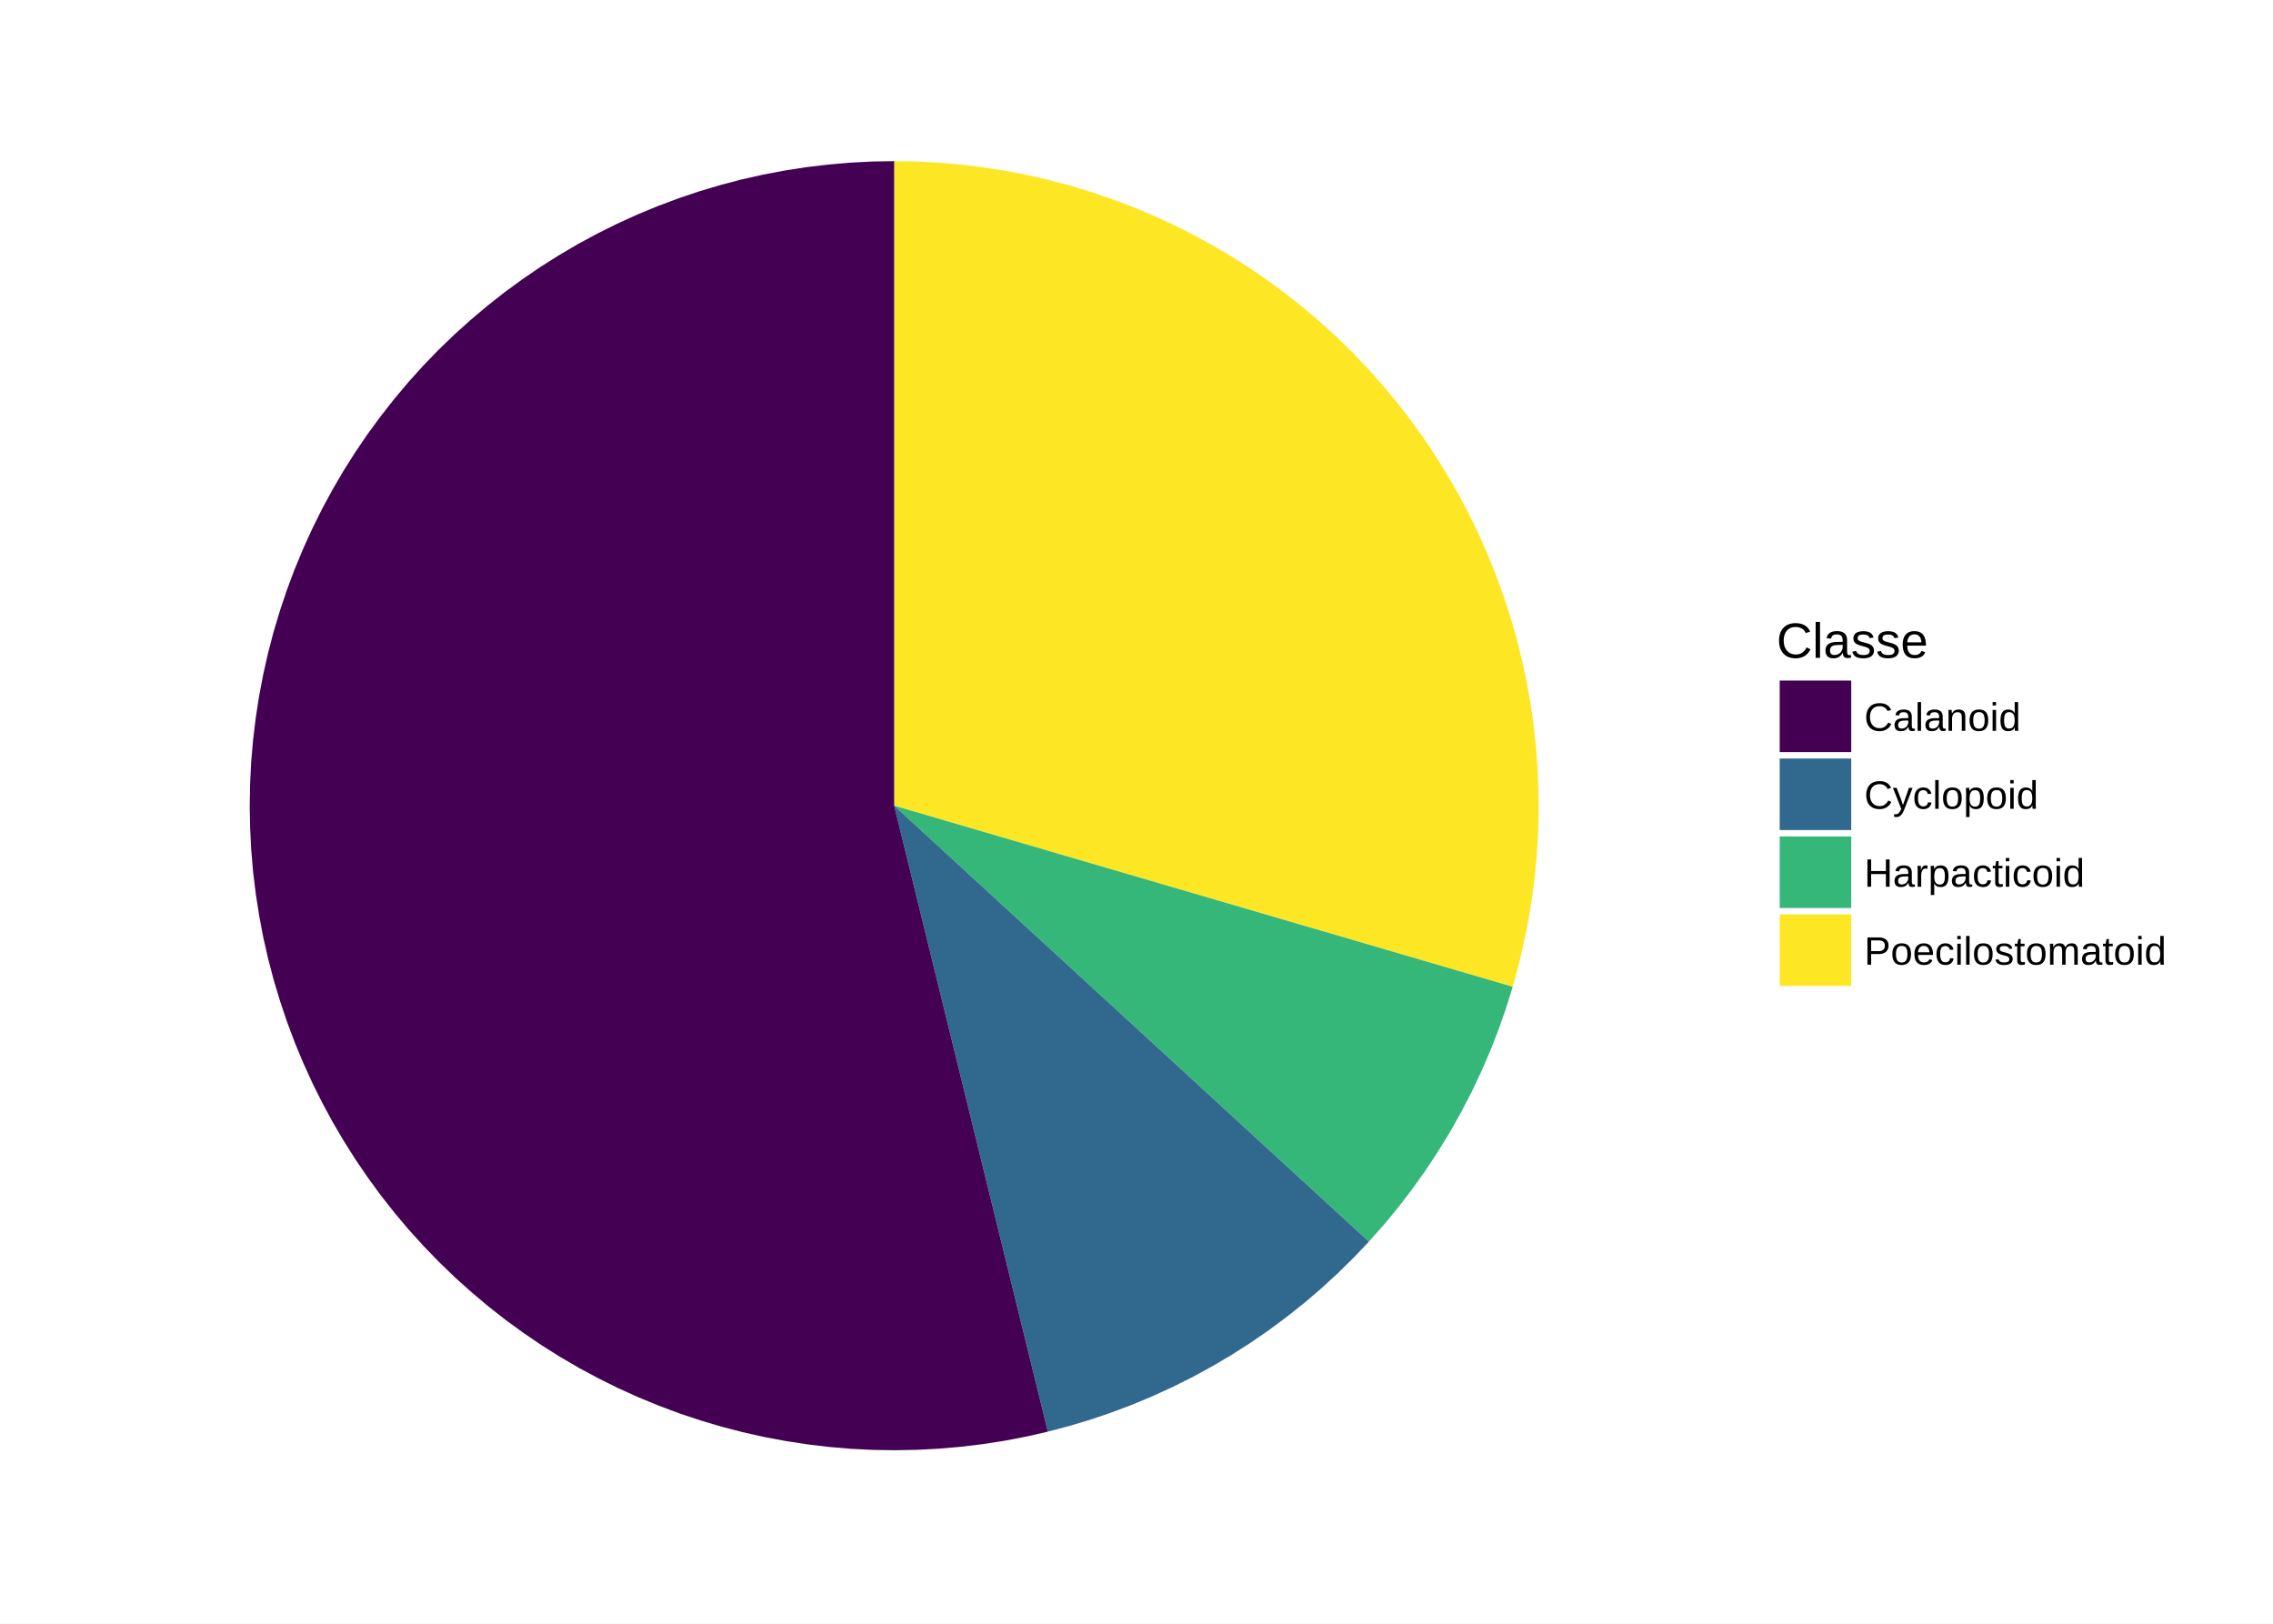
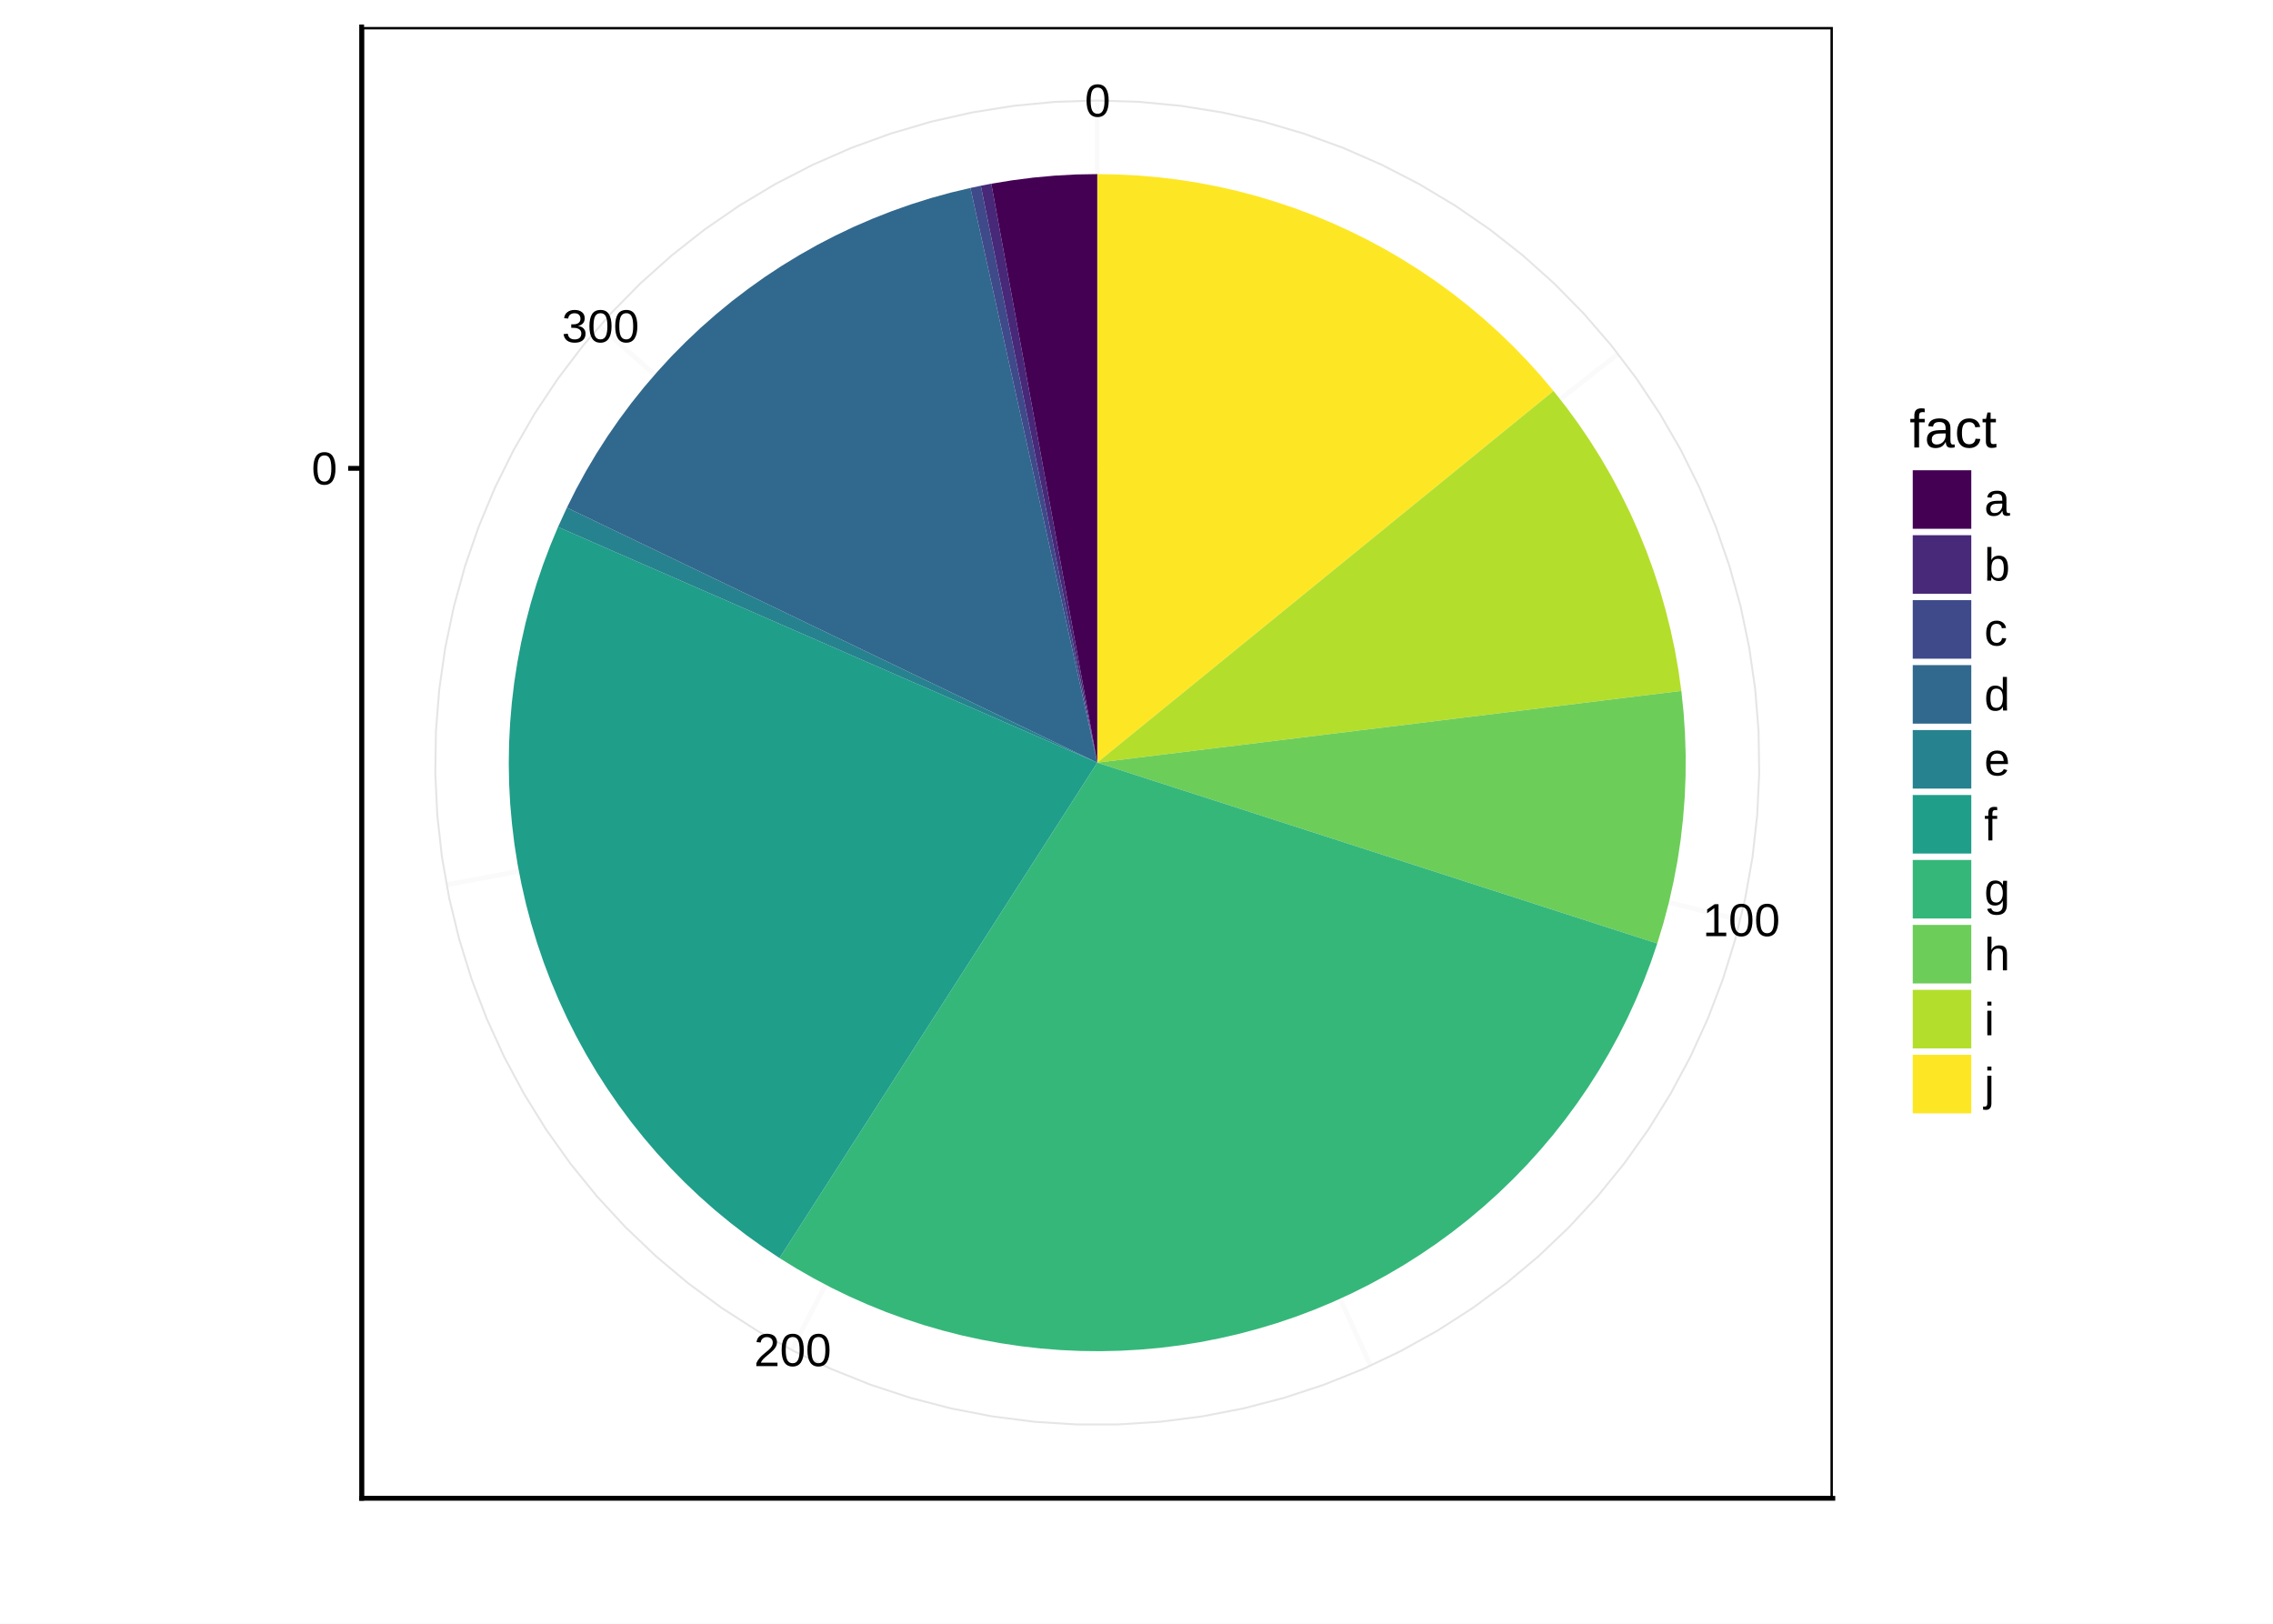
<svg xmlns="http://www.w3.org/2000/svg" viewBox="0 0 504.00 360.00">
  <defs>
    <style type="text/css">
    line, polyline, path, rect, circle {
      fill: none;
      stroke: #000000;
      stroke-linecap: round;
      stroke-linejoin: round;
      stroke-miterlimit: 10.00;
    }
  </style>
  </defs>
  <rect width="100%" height="100%" style="stroke: none; fill: #FFFFFF;" />
  <defs>
-     <clipPath id="cpMTYuOTAzNHw0ODcuMDk3fDM2MHww">
-       <rect x="16.90" y="0.00" width="470.19" height="360.00" />
+     <clipPath id="cpNDYuODIwN3w0NTcuMTc5fDM2MHww">
+       <rect x="46.82" y="0.00" width="410.36" height="360.00" />
    </clipPath>
  </defs>
+   <rect x="46.82" y="0.00" width="410.36" height="360.00" style="stroke-width: 0.00; stroke: none;" clip-path="url(#cpNDYuODIwN3w0NTcuMTc5fDM2MHww)" />
  <defs>
    <clipPath id="cpMHw1MDR8MzYwfDA=">
      <rect x="0.00" y="0.00" width="504.00" height="360.00" />
    </clipPath>
  </defs>
  <defs>
-     <clipPath id="cpMTkuNjQzMXwzNzYuOTAzfDM1Ny4yNnww">
-       <rect x="19.64" y="0.00" width="357.26" height="357.26" />
+     <clipPath id="cpODAuMTg3OXw0MDYuNDA1fDMzMi4xOTR8NS45Nzc1OA==">
+       <rect x="80.19" y="5.98" width="326.22" height="326.22" />
    </clipPath>
  </defs>
-   <polyline points="198.27,178.63 203.00,180.01 207.73,181.40 212.46,182.78 217.19,184.17 221.92,185.55 226.65,186.94 231.38,188.32 236.11,189.71 240.84,191.09 245.57,192.48 250.29,193.86 255.02,195.24 259.75,196.63 264.48,198.01 269.21,199.40 273.94,200.78 278.67,202.17 283.40,203.55 288.13,204.94 292.86,206.32 297.59,207.70 302.32,209.09 307.05,210.47 311.77,211.86 316.50,213.24 321.23,214.63 325.96,216.01 330.69,217.40 335.42,218.78 336.72,214.05 337.85,209.27 338.82,204.45 339.63,199.61 340.27,194.74 340.74,189.85 341.04,184.95 341.17,180.04 341.13,175.13 340.93,170.23 340.56,165.33 340.02,160.45 339.31,155.59 338.43,150.76 337.39,145.96 336.19,141.20 334.82,136.49 333.29,131.82 331.60,127.21 329.76,122.66 327.76,118.17 325.61,113.76 323.30,109.42 320.85,105.17 318.25,101.00 315.52,96.92 312.64,92.95 309.63,89.07 306.49,85.29 303.21,81.63 299.82,78.08 296.31,74.65 292.68,71.35 288.93,68.17 285.09,65.12 281.13,62.20 277.09,59.42 272.94,56.79 268.71,54.29 264.40,51.95 260.01,49.75 255.54,47.70 251.01,45.81 246.42,44.08 241.77,42.51 237.07,41.09 232.32,39.84 227.53,38.75 222.71,37.83 217.85,37.07 212.98,36.48 208.09,36.06 203.18,35.81 198.27,35.73 198.27,40.65 198.27,45.58 198.27,50.51 198.27,55.44 198.27,60.36 198.27,65.29 198.27,70.22 198.27,75.15 198.27,80.08 198.27,85.00 198.27,89.93 198.27,94.86 198.27,99.79 198.27,104.71 198.27,109.64 198.27,114.57 198.27,119.50 198.27,124.43 198.27,129.35 198.27,134.28 198.27,139.21 198.27,144.14 198.27,149.06 198.27,153.99 198.27,158.92 198.27,163.85 198.27,168.77 198.27,173.70 198.27,178.63 198.27,178.63 " style="stroke-width: 1.07; stroke: none; fill: #FDE725;" clip-path="url(#cpMTkuNjQzMXwzNzYuOTAzfDM1Ny4yNnww)" />
-   <polyline points="198.27,178.63 201.90,181.96 205.53,185.30 209.16,188.63 212.79,191.96 216.42,195.30 220.05,198.63 223.68,201.96 227.31,205.29 230.94,208.63 234.57,211.96 238.20,215.29 241.83,218.63 245.46,221.96 249.09,225.29 252.72,228.62 256.35,231.96 259.98,235.29 263.61,238.62 267.24,241.96 270.86,245.29 274.49,248.62 278.12,251.96 281.75,255.29 285.38,258.62 289.01,261.95 292.64,265.29 296.27,268.62 299.90,271.95 303.53,275.29 306.87,271.52 310.07,267.64 313.14,263.64 316.06,259.54 318.84,255.34 321.47,251.05 323.94,246.66 326.26,242.20 328.42,237.65 330.42,233.03 332.25,228.34 333.92,223.59 335.42,218.78 330.69,217.40 325.96,216.01 321.23,214.63 316.50,213.24 311.77,211.86 307.05,210.47 302.32,209.09 297.59,207.70 292.86,206.32 288.13,204.94 283.40,203.55 278.67,202.17 273.94,200.78 269.21,199.40 264.48,198.01 259.75,196.63 255.02,195.24 250.29,193.86 245.57,192.48 240.84,191.09 236.11,189.71 231.38,188.32 226.65,186.94 221.92,185.55 217.19,184.17 212.46,182.78 207.73,181.40 203.00,180.01 198.27,178.63 198.27,178.63 " style="stroke-width: 1.07; stroke: none; fill: #35B779;" clip-path="url(#cpMTkuNjQzMXwzNzYuOTAzfDM1Ny4yNnww)" />
-   <polyline points="198.27,178.63 199.45,183.42 200.62,188.20 201.80,192.99 202.97,197.77 204.15,202.56 205.32,207.34 206.50,212.13 207.67,216.91 208.85,221.70 210.02,226.49 211.20,231.27 212.37,236.06 213.55,240.84 214.72,245.63 215.90,250.41 217.07,255.20 218.25,259.99 219.42,264.77 220.60,269.56 221.77,274.34 222.95,279.13 224.12,283.91 225.30,288.70 226.47,293.48 227.65,298.27 228.82,303.06 230.00,307.84 231.17,312.63 232.35,317.41 237.12,316.15 241.85,314.73 246.52,313.14 251.14,311.40 255.69,309.49 260.18,307.43 264.59,305.22 268.92,302.85 273.17,300.34 277.33,297.68 281.39,294.88 285.35,291.94 289.22,288.86 292.97,285.66 296.61,282.32 300.13,278.86 303.53,275.29 299.90,271.95 296.27,268.62 292.64,265.29 289.01,261.95 285.38,258.62 281.75,255.29 278.12,251.96 274.49,248.62 270.86,245.29 267.24,241.96 263.61,238.62 259.98,235.29 256.35,231.96 252.72,228.62 249.09,225.29 245.46,221.96 241.83,218.63 238.20,215.29 234.57,211.96 230.94,208.63 227.31,205.29 223.68,201.96 220.05,198.63 216.42,195.30 212.79,191.96 209.16,188.63 205.53,185.30 201.90,181.96 198.27,178.63 198.27,178.63 " style="stroke-width: 1.07; stroke: none; fill: #31688E;" clip-path="url(#cpMTkuNjQzMXwzNzYuOTAzfDM1Ny4yNnww)" />
-   <polyline points="198.27,178.63 198.27,173.70 198.27,168.77 198.27,163.85 198.27,158.92 198.27,153.99 198.27,149.06 198.27,144.14 198.27,139.21 198.27,134.28 198.27,129.35 198.27,124.43 198.27,119.50 198.27,114.57 198.27,109.64 198.27,104.71 198.27,99.79 198.27,94.86 198.27,89.93 198.27,85.00 198.27,80.08 198.27,75.15 198.27,70.22 198.27,65.29 198.27,60.36 198.27,55.44 198.27,50.51 198.27,45.58 198.27,40.65 198.27,35.73 193.39,35.81 188.52,36.06 183.65,36.48 178.80,37.06 173.98,37.81 169.18,38.72 164.42,39.79 159.70,41.03 155.02,42.43 150.39,43.99 145.82,45.70 141.31,47.57 136.87,49.59 132.50,51.76 128.20,54.08 123.99,56.55 119.86,59.16 115.83,61.91 111.89,64.79 108.05,67.81 104.32,70.96 100.69,74.23 97.18,77.62 93.79,81.13 90.52,84.76 87.38,88.50 84.37,92.34 81.48,96.28 78.74,100.31 76.13,104.44 73.67,108.66 71.35,112.96 69.18,117.33 67.17,121.77 65.30,126.29 63.59,130.86 62.04,135.49 60.64,140.17 59.41,144.89 58.34,149.65 57.43,154.45 56.69,159.27 56.11,164.12 55.69,168.99 55.45,173.86 55.37,178.74 55.46,183.63 55.71,188.50 56.13,193.37 56.72,198.21 57.47,203.04 58.38,207.83 59.46,212.59 60.70,217.31 62.11,221.99 63.67,226.62 65.38,231.19 67.26,235.70 69.28,240.14 71.46,244.51 73.78,248.80 76.25,253.01 78.87,257.14 81.62,261.17 84.50,265.11 87.52,268.94 90.67,272.67 93.95,276.29 97.35,279.80 100.86,283.19 104.49,286.45 108.23,289.60 112.07,292.61 116.01,295.48 120.05,298.23 124.18,300.83 128.40,303.29 132.70,305.60 137.08,307.77 141.52,309.78 146.04,311.64 150.61,313.35 155.24,314.90 159.92,316.29 164.64,317.52 169.41,318.59 174.21,319.49 179.03,320.23 183.88,320.81 188.74,321.22 193.62,321.46 198.50,321.53 203.38,321.44 208.26,321.18 213.12,320.76 217.97,320.17 222.79,319.42 227.59,318.50 232.35,317.41 231.17,312.63 230.00,307.84 228.82,303.06 227.65,298.27 226.47,293.48 225.30,288.70 224.12,283.91 222.95,279.13 221.77,274.34 220.60,269.56 219.42,264.77 218.25,259.99 217.07,255.20 215.90,250.41 214.72,245.63 213.55,240.84 212.37,236.06 211.20,231.27 210.02,226.49 208.85,221.70 207.67,216.91 206.50,212.13 205.32,207.34 204.15,202.56 202.97,197.77 201.80,192.99 200.62,188.20 199.45,183.42 198.27,178.63 198.27,178.63 " style="stroke-width: 1.07; stroke: none; fill: #440154;" clip-path="url(#cpMTkuNjQzMXwzNzYuOTAzfDM1Ny4yNnww)" />
+   <rect x="80.19" y="5.98" width="326.22" height="326.22" style="stroke-width: 0.00; stroke: none; fill: #FFFFFF;" clip-path="url(#cpODAuMTg3OXw0MDYuNDA1fDMzMi4xOTR8NS45Nzc1OA==)" />
+   <polyline points="243.30,169.09 243.30,22.29 " style="stroke-width: 0.43; stroke: #E5E5E5; stroke-linecap: butt;" clip-path="url(#cpODAuMTg3OXw0MDYuNDA1fDMzMi4xOTR8NS45Nzc1OA==)" />
+   <polyline points="243.30,169.09 385.89,203.97 " style="stroke-width: 0.43; stroke: #E5E5E5; stroke-linecap: butt;" clip-path="url(#cpODAuMTg3OXw0MDYuNDA1fDMzMi4xOTR8NS45Nzc1OA==)" />
+   <polyline points="243.30,169.09 175.53,299.31 " style="stroke-width: 0.43; stroke: #E5E5E5; stroke-linecap: butt;" clip-path="url(#cpODAuMTg3OXw0MDYuNDA1fDMzMi4xOTR8NS45Nzc1OA==)" />
+   <polyline points="243.30,169.09 132.91,72.32 " style="stroke-width: 0.43; stroke: #E5E5E5; stroke-linecap: butt;" clip-path="url(#cpODAuMTg3OXw0MDYuNDA1fDMzMi4xOTR8NS45Nzc1OA==)" />
+   <polyline points="243.30,169.09 243.30,22.29 " style="stroke-width: 1.07; stroke: #FAFAFA; stroke-linecap: butt;" clip-path="url(#cpODAuMTg3OXw0MDYuNDA1fDMzMi4xOTR8NS45Nzc1OA==)" />
+   <polyline points="243.30,169.09 358.77,78.45 " style="stroke-width: 1.07; stroke: #FAFAFA; stroke-linecap: butt;" clip-path="url(#cpODAuMTg3OXw0MDYuNDA1fDMzMi4xOTR8NS45Nzc1OA==)" />
+   <polyline points="243.30,169.09 385.89,203.97 " style="stroke-width: 1.07; stroke: #FAFAFA; stroke-linecap: butt;" clip-path="url(#cpODAuMTg3OXw0MDYuNDA1fDMzMi4xOTR8NS45Nzc1OA==)" />
+   <polyline points="243.30,169.09 303.89,302.79 " style="stroke-width: 1.07; stroke: #FAFAFA; stroke-linecap: butt;" clip-path="url(#cpODAuMTg3OXw0MDYuNDA1fDMzMi4xOTR8NS45Nzc1OA==)" />
+   <polyline points="243.30,169.09 175.53,299.31 " style="stroke-width: 1.07; stroke: #FAFAFA; stroke-linecap: butt;" clip-path="url(#cpODAuMTg3OXw0MDYuNDA1fDMzMi4xOTR8NS45Nzc1OA==)" />
+   <polyline points="243.30,169.09 99.02,196.18 " style="stroke-width: 1.07; stroke: #FAFAFA; stroke-linecap: butt;" clip-path="url(#cpODAuMTg3OXw0MDYuNDA1fDMzMi4xOTR8NS45Nzc1OA==)" />
+   <polyline points="243.30,169.09 132.91,72.32 " style="stroke-width: 1.07; stroke: #FAFAFA; stroke-linecap: butt;" clip-path="url(#cpODAuMTg3OXw0MDYuNDA1fDMzMi4xOTR8NS45Nzc1OA==)" />
+   <polyline points="243.30,103.84 247.43,103.97 251.56,104.37 255.64,105.02 259.68,105.93 263.65,107.10 267.54,108.52 271.34,110.18 275.02,112.07 278.57,114.20 281.98,116.55 285.23,119.11 288.32,121.87 291.22,124.82 293.93,127.95 296.44,131.24 298.74,134.69 300.81,138.27 302.64,141.98 304.24,145.80 305.60,149.71 306.70,153.70 307.55,157.76 308.14,161.85 308.47,165.98 308.53,170.12 308.33,174.26 307.88,178.37 307.16,182.45 306.18,186.47 304.95,190.42 303.47,194.29 301.75,198.06 299.80,201.71 297.62,205.23 295.21,208.60 292.60,211.81 289.79,214.85 286.80,217.71 283.63,220.37 280.29,222.83 276.81,225.06 273.19,227.08 269.45,228.86 265.61,230.39 261.68,231.69 257.67,232.73 253.60,233.51 249.50,234.03 245.37,234.30 241.23,234.30 237.09,234.03 232.99,233.51 228.92,232.73 224.92,231.69 220.98,230.39 217.14,228.86 213.40,227.08 209.78,225.06 206.30,222.83 202.97,220.37 199.79,217.71 196.80,214.85 193.99,211.81 191.38,208.60 188.98,205.23 186.79,201.71 184.84,198.06 183.12,194.29 181.64,190.42 180.41,186.47 179.44,182.45 178.72,178.37 178.26,174.26 178.06,170.12 178.13,165.98 178.45,161.85 179.04,157.76 179.89,153.70 181.00,149.71 182.35,145.80 183.95,141.98 185.79,138.27 187.86,134.69 190.15,131.24 192.66,127.95 195.37,124.82 198.27,121.87 201.36,119.11 204.61,116.55 208.02,114.20 211.58,112.07 215.25,110.18 219.05,108.52 222.94,107.10 226.91,105.93 230.95,105.02 235.04,104.37 239.16,103.97 243.30,103.84 " style="stroke-width: 0.43; stroke: #E5E5E5; stroke-linecap: butt;" clip-path="url(#cpODAuMTg3OXw0MDYuNDA1fDMzMi4xOTR8NS45Nzc1OA==)" />
+   <polyline points="243.30,22.29 252.61,22.58 261.88,23.47 271.08,24.94 280.16,26.99 289.10,29.62 297.86,32.80 306.39,36.54 314.67,40.81 322.66,45.59 330.33,50.87 337.66,56.63 344.60,62.84 351.13,69.48 357.23,76.52 362.87,83.94 368.03,91.69 372.69,99.76 376.83,108.10 380.43,116.70 383.47,125.50 385.96,134.48 387.86,143.59 389.19,152.82 389.93,162.10 390.08,171.42 389.63,180.72 388.60,189.98 386.98,199.15 384.79,208.20 382.02,217.10 378.70,225.80 374.83,234.27 370.43,242.48 365.52,250.40 360.11,257.99 354.24,265.22 347.92,272.06 341.18,278.49 334.04,284.48 326.54,290.00 318.70,295.04 310.56,299.56 302.15,303.57 293.50,307.03 284.65,309.94 275.64,312.28 266.49,314.04 257.25,315.22 247.95,315.81 238.64,315.81 229.34,315.22 220.10,314.04 210.96,312.28 201.94,309.94 193.09,307.03 184.44,303.57 176.03,299.56 167.89,295.04 160.05,290.00 152.55,284.48 145.42,278.49 138.67,272.06 132.35,265.22 126.48,257.99 121.08,250.40 116.17,242.48 111.77,234.27 107.90,225.80 104.57,217.10 101.81,208.20 99.61,199.15 97.99,189.98 96.96,180.72 96.52,171.42 96.66,162.10 97.40,152.82 98.73,143.59 100.64,134.48 103.12,125.50 106.17,116.70 109.76,108.10 113.90,99.76 118.56,91.69 123.72,83.94 129.36,76.52 135.46,69.48 141.99,62.84 148.94,56.63 156.26,50.87 163.93,45.59 171.92,40.81 180.20,36.54 188.74,32.80 197.49,29.62 206.43,26.99 215.51,24.94 224.71,23.47 233.99,22.58 243.30,22.29 " style="stroke-width: 0.43; stroke: #E5E5E5; stroke-linecap: butt;" clip-path="url(#cpODAuMTg3OXw0MDYuNDA1fDMzMi4xOTR8NS45Nzc1OA==)" />
+   <polyline points="243.30,169.09 246.78,166.24 250.27,163.40 253.76,160.56 257.25,157.72 260.74,154.88 264.23,152.04 267.72,149.19 271.21,146.35 274.69,143.51 278.18,140.67 281.67,137.83 285.16,134.99 288.65,132.14 292.14,129.30 295.63,126.46 299.11,123.62 302.60,120.78 306.09,117.94 309.58,115.09 313.07,112.25 316.56,109.41 320.05,106.57 323.54,103.73 327.02,100.89 330.51,98.04 334.00,95.20 337.49,92.36 340.98,89.52 344.47,86.68 341.60,83.27 338.61,79.97 335.52,76.77 332.31,73.68 329.01,70.70 325.60,67.83 322.10,65.08 318.50,62.45 314.82,59.95 311.05,57.57 307.21,55.32 303.29,53.21 299.30,51.23 295.25,49.39 291.14,47.69 286.97,46.12 282.74,44.71 278.48,43.43 274.17,42.30 269.83,41.32 265.45,40.49 261.05,39.81 256.63,39.28 252.20,38.90 247.75,38.68 243.30,38.60 243.30,43.10 243.30,47.60 243.30,52.10 243.30,56.60 243.30,61.10 243.30,65.60 243.30,70.10 243.30,74.60 243.30,79.10 243.30,83.59 243.30,88.09 243.30,92.59 243.30,97.09 243.30,101.59 243.30,106.09 243.30,110.59 243.30,115.09 243.30,119.59 243.30,124.09 243.30,128.59 243.30,133.09 243.30,137.59 243.30,142.09 243.30,146.59 243.30,151.09 243.30,155.59 243.30,160.09 243.30,164.59 243.30,169.09 243.30,169.09 " style="stroke-width: 1.07; stroke: none; fill: #FDE725;" clip-path="url(#cpODAuMTg3OXw0MDYuNDA1fDMzMi4xOTR8NS45Nzc1OA==)" />
+   <polyline points="243.30,169.09 247.76,168.54 252.23,167.99 256.69,167.44 261.16,166.89 265.63,166.34 270.09,165.79 274.56,165.25 279.02,164.70 283.49,164.15 287.96,163.60 292.42,163.05 296.89,162.50 301.35,161.95 305.82,161.41 310.29,160.86 314.75,160.31 319.22,159.76 323.68,159.21 328.15,158.66 332.62,158.11 337.08,157.57 341.55,157.02 346.01,156.47 350.48,155.92 354.95,155.37 359.41,154.82 363.88,154.27 368.34,153.73 372.81,153.18 372.17,148.64 371.38,144.14 370.42,139.66 369.31,135.22 368.05,130.82 366.63,126.47 365.06,122.17 363.34,117.93 361.47,113.75 359.45,109.64 357.30,105.60 355.00,101.64 352.57,97.76 350.00,93.97 347.30,90.28 344.47,86.68 340.98,89.52 337.49,92.36 334.00,95.20 330.51,98.04 327.02,100.89 323.54,103.73 320.05,106.57 316.56,109.41 313.07,112.25 309.58,115.09 306.09,117.94 302.60,120.78 299.11,123.62 295.63,126.46 292.14,129.30 288.65,132.14 285.16,134.99 281.67,137.83 278.18,140.67 274.69,143.51 271.21,146.35 267.72,149.19 264.23,152.04 260.74,154.88 257.25,157.72 253.76,160.56 250.27,163.40 246.78,166.24 243.30,169.09 243.30,169.09 " style="stroke-width: 1.07; stroke: none; fill: #B4DE2C;" clip-path="url(#cpODAuMTg3OXw0MDYuNDA1fDMzMi4xOTR8NS45Nzc1OA==)" />
+   <polyline points="243.30,169.09 247.58,170.47 251.86,171.85 256.14,173.23 260.42,174.62 264.71,176.00 268.99,177.38 273.27,178.76 277.55,180.15 281.83,181.53 286.11,182.91 290.40,184.30 294.68,185.68 298.96,187.06 303.24,188.44 307.52,189.83 311.81,191.21 316.09,192.59 320.37,193.97 324.65,195.36 328.93,196.74 333.21,198.12 337.50,199.50 341.78,200.89 346.06,202.27 350.34,203.65 354.62,205.04 358.91,206.42 363.19,207.80 367.47,209.18 368.84,204.66 370.05,200.09 371.08,195.48 371.96,190.84 372.66,186.17 373.19,181.47 373.56,176.76 373.75,172.04 373.77,167.31 373.62,162.59 373.30,157.88 372.81,153.18 368.34,153.73 363.88,154.27 359.41,154.82 354.95,155.37 350.48,155.92 346.01,156.47 341.55,157.02 337.08,157.57 332.62,158.11 328.15,158.66 323.68,159.21 319.22,159.76 314.75,160.31 310.29,160.86 305.82,161.41 301.35,161.95 296.89,162.50 292.42,163.05 287.96,163.60 283.49,164.15 279.02,164.70 274.56,165.25 270.09,165.79 265.63,166.34 261.16,166.89 256.69,167.44 252.23,167.99 247.76,168.54 243.30,169.09 243.30,169.09 " style="stroke-width: 1.07; stroke: none; fill: #6DCD59;" clip-path="url(#cpODAuMTg3OXw0MDYuNDA1fDMzMi4xOTR8NS45Nzc1OA==)" />
+   <polyline points="243.30,169.09 240.87,172.87 238.44,176.66 236.01,180.45 233.58,184.23 231.15,188.02 228.72,191.81 226.29,195.60 223.86,199.38 221.43,203.17 219.00,206.96 216.57,210.75 214.14,214.53 211.71,218.32 209.28,222.11 206.85,225.89 204.42,229.68 201.99,233.47 199.56,237.26 197.14,241.04 194.71,244.83 192.28,248.62 189.85,252.41 187.42,256.19 184.99,259.98 182.56,263.77 180.13,267.55 177.70,271.34 175.27,275.13 172.84,278.92 176.60,281.24 180.44,283.43 184.34,285.50 188.32,287.43 192.36,289.22 196.45,290.88 200.61,292.39 204.80,293.77 209.05,295.00 213.33,296.09 217.65,297.03 222.00,297.82 226.37,298.47 230.76,298.97 235.16,299.32 239.58,299.52 244.00,299.57 248.41,299.47 252.83,299.22 257.23,298.83 261.61,298.28 265.98,297.59 270.31,296.74 274.62,295.76 278.89,294.62 283.12,293.35 287.31,291.93 291.44,290.37 295.52,288.67 299.54,286.83 303.49,284.86 307.38,282.75 311.19,280.52 314.93,278.15 318.58,275.67 322.14,273.06 325.62,270.33 329.00,267.48 332.28,264.52 335.46,261.45 338.54,258.28 341.50,255.00 344.36,251.63 347.09,248.16 349.71,244.60 352.21,240.95 354.58,237.22 356.82,233.42 358.94,229.54 360.92,225.59 362.76,221.57 364.47,217.50 366.04,213.37 367.47,209.18 363.19,207.80 358.91,206.42 354.62,205.04 350.34,203.65 346.06,202.27 341.78,200.89 337.50,199.50 333.21,198.12 328.93,196.74 324.65,195.36 320.37,193.97 316.09,192.59 311.81,191.21 307.52,189.83 303.24,188.44 298.96,187.06 294.68,185.68 290.40,184.30 286.11,182.91 281.83,181.53 277.55,180.15 273.27,178.76 268.99,177.38 264.71,176.00 260.42,174.62 256.14,173.23 251.86,171.85 247.58,170.47 243.30,169.09 243.30,169.09 " style="stroke-width: 1.07; stroke: none; fill: #35B779;" clip-path="url(#cpODAuMTg3OXw0MDYuNDA1fDMzMi4xOTR8NS45Nzc1OA==)" />
+   <polyline points="243.30,169.09 239.17,167.28 235.05,165.48 230.93,163.68 226.80,161.88 222.68,160.08 218.56,158.28 214.43,156.48 210.31,154.67 206.19,152.87 202.06,151.07 197.94,149.27 193.82,147.47 189.70,145.67 185.57,143.86 181.45,142.06 177.33,140.26 173.20,138.46 169.08,136.66 164.96,134.86 160.83,133.05 156.71,131.25 152.59,129.45 148.46,127.65 144.34,125.85 140.22,124.05 136.09,122.25 131.97,120.44 127.85,118.64 123.73,116.84 122.00,120.99 120.41,125.20 118.97,129.45 117.68,133.76 116.54,138.11 115.55,142.49 114.71,146.91 114.02,151.35 113.49,155.81 113.11,160.29 112.88,164.78 112.81,169.27 112.89,173.77 113.13,178.26 113.53,182.73 114.07,187.19 114.77,191.63 115.63,196.05 116.63,200.43 117.78,204.77 119.09,209.07 120.54,213.33 122.14,217.53 123.88,221.67 125.76,225.76 127.78,229.77 129.94,233.71 132.23,237.58 134.66,241.36 137.21,245.06 139.89,248.67 142.69,252.18 145.61,255.60 148.65,258.91 151.80,262.12 155.06,265.22 158.42,268.20 161.89,271.06 165.45,273.81 169.10,276.42 172.84,278.92 175.27,275.13 177.70,271.34 180.13,267.55 182.56,263.77 184.99,259.98 187.42,256.19 189.85,252.41 192.28,248.62 194.71,244.83 197.14,241.04 199.56,237.26 201.99,233.47 204.42,229.68 206.85,225.89 209.28,222.11 211.71,218.32 214.14,214.53 216.57,210.75 219.00,206.96 221.43,203.17 223.86,199.38 226.29,195.60 228.72,191.81 231.15,188.02 233.58,184.23 236.01,180.45 238.44,176.66 240.87,172.87 243.30,169.09 243.30,169.09 " style="stroke-width: 1.07; stroke: none; fill: #1F9E89;" clip-path="url(#cpODAuMTg3OXw0MDYuNDA1fDMzMi4xOTR8NS45Nzc1OA==)" />
+   <polyline points="243.30,169.09 239.24,167.14 235.19,165.19 231.13,163.24 227.08,161.29 223.02,159.34 218.96,157.39 214.91,155.44 210.85,153.49 206.80,151.54 202.74,149.59 198.69,147.64 194.63,145.69 190.58,143.74 186.52,141.79 182.47,139.84 178.41,137.89 174.36,135.94 170.30,133.99 166.25,132.04 162.19,130.09 158.14,128.14 154.08,126.19 150.03,124.24 145.97,122.29 141.92,120.34 137.86,118.39 133.81,116.45 129.75,114.50 125.70,112.55 123.73,116.84 127.85,118.64 131.97,120.44 136.09,122.25 140.22,124.05 144.34,125.85 148.46,127.65 152.59,129.45 156.71,131.25 160.83,133.05 164.96,134.86 169.08,136.66 173.20,138.46 177.33,140.26 181.45,142.06 185.57,143.86 189.70,145.67 193.82,147.47 197.94,149.27 202.06,151.07 206.19,152.87 210.31,154.67 214.43,156.48 218.56,158.28 222.68,160.08 226.80,161.88 230.93,163.68 235.05,165.48 239.17,167.28 243.30,169.09 243.30,169.09 " style="stroke-width: 1.07; stroke: none; fill: #26828E;" clip-path="url(#cpODAuMTg3OXw0MDYuNDA1fDMzMi4xOTR8NS45Nzc1OA==)" />
+   <polyline points="243.30,169.09 242.33,164.69 241.36,160.30 240.39,155.90 239.42,151.51 238.45,147.12 237.48,142.72 236.51,138.33 235.54,133.94 234.57,129.54 233.60,125.15 232.63,120.75 231.66,116.36 230.69,111.97 229.72,107.57 228.75,103.18 227.78,98.79 226.81,94.39 225.84,90.00 224.87,85.60 223.90,81.21 222.93,76.82 221.96,72.42 220.99,68.03 220.02,63.64 219.05,59.24 218.08,54.85 217.11,50.45 216.14,46.06 215.17,41.67 210.75,42.72 206.37,43.93 202.03,45.30 197.75,46.81 193.52,48.47 189.35,50.27 185.25,52.22 181.21,54.31 177.25,56.55 173.38,58.91 169.58,61.41 165.88,64.05 162.27,66.80 158.76,69.69 155.35,72.69 152.05,75.81 148.85,79.04 145.78,82.39 142.82,85.83 139.98,89.38 137.27,93.03 134.68,96.77 132.23,100.59 129.91,104.50 127.73,108.49 125.70,112.55 129.75,114.50 133.81,116.45 137.86,118.39 141.92,120.34 145.97,122.29 150.03,124.24 154.08,126.19 158.14,128.14 162.19,130.09 166.25,132.04 170.30,133.99 174.36,135.94 178.41,137.89 182.47,139.84 186.52,141.79 190.58,143.74 194.63,145.69 198.69,147.64 202.74,149.59 206.80,151.54 210.85,153.49 214.91,155.44 218.96,157.39 223.02,159.34 227.08,161.29 231.13,163.24 235.19,165.19 239.24,167.14 243.30,169.09 243.30,169.09 " style="stroke-width: 1.07; stroke: none; fill: #31688E;" clip-path="url(#cpODAuMTg3OXw0MDYuNDA1fDMzMi4xOTR8NS45Nzc1OA==)" />
+   <polyline points="243.30,169.09 242.41,164.68 241.52,160.26 240.63,155.85 239.74,151.44 238.84,147.03 237.95,142.62 237.06,138.21 236.17,133.80 235.28,129.39 234.39,124.98 233.50,120.57 232.61,116.16 231.72,111.75 230.83,107.34 229.94,102.93 229.05,98.52 228.16,94.11 227.27,89.70 226.38,85.28 225.49,80.87 224.60,76.46 223.71,72.05 222.82,67.64 221.93,63.23 221.04,58.82 220.15,54.41 219.26,50.00 218.37,45.59 217.48,41.18 215.17,41.67 216.14,46.06 217.11,50.45 218.08,54.85 219.05,59.24 220.02,63.64 220.99,68.03 221.96,72.42 222.93,76.82 223.90,81.21 224.87,85.60 225.84,90.00 226.81,94.39 227.78,98.79 228.75,103.18 229.72,107.57 230.69,111.97 231.66,116.36 232.63,120.75 233.60,125.15 234.57,129.54 235.54,133.94 236.51,138.33 237.48,142.72 238.45,147.12 239.42,151.51 240.39,155.90 241.36,160.30 242.33,164.69 243.30,169.09 243.30,169.09 " style="stroke-width: 1.07; stroke: none; fill: #3E4A89;" clip-path="url(#cpODAuMTg3OXw0MDYuNDA1fDMzMi4xOTR8NS45Nzc1OA==)" />
+   <polyline points="243.30,169.09 242.49,164.66 241.68,160.23 240.87,155.81 240.06,151.38 239.24,146.96 238.43,142.53 237.62,138.10 236.81,133.68 236.00,129.25 235.19,124.83 234.38,120.40 233.57,115.97 232.76,111.55 231.95,107.12 231.14,102.70 230.33,98.27 229.52,93.84 228.71,89.42 227.90,84.99 227.09,80.57 226.28,76.14 225.47,71.71 224.66,67.29 223.85,62.86 223.04,58.44 222.23,54.01 221.42,49.58 220.61,45.16 219.80,40.73 217.48,41.18 218.37,45.59 219.26,50.00 220.15,54.41 221.04,58.82 221.93,63.23 222.82,67.64 223.71,72.05 224.60,76.46 225.49,80.87 226.38,85.28 227.27,89.70 228.16,94.11 229.05,98.52 229.94,102.93 230.83,107.34 231.72,111.75 232.61,116.16 233.50,120.57 234.39,124.98 235.28,129.39 236.17,133.80 237.06,138.21 237.95,142.62 238.84,147.03 239.74,151.44 240.63,155.85 241.52,160.26 242.41,164.68 243.30,169.09 243.30,169.09 " style="stroke-width: 1.07; stroke: none; fill: #482878;" clip-path="url(#cpODAuMTg3OXw0MDYuNDA1fDMzMi4xOTR8NS45Nzc1OA==)" />
+   <polyline points="243.30,169.09 243.30,164.59 243.30,160.09 243.30,155.59 243.30,151.09 243.30,146.59 243.30,142.09 243.30,137.59 243.30,133.09 243.30,128.59 243.30,124.09 243.30,119.59 243.30,115.09 243.30,110.59 243.30,106.09 243.30,101.59 243.30,97.09 243.30,92.59 243.30,88.09 243.30,83.59 243.30,79.10 243.30,74.60 243.30,70.10 243.30,65.60 243.30,61.10 243.30,56.60 243.30,52.10 243.30,47.60 243.30,43.10 243.30,38.60 238.57,38.68 233.85,38.94 229.15,39.37 224.46,39.97 219.80,40.73 220.61,45.16 221.42,49.58 222.23,54.01 223.04,58.44 223.85,62.86 224.66,67.29 225.47,71.71 226.28,76.14 227.09,80.57 227.90,84.99 228.71,89.42 229.52,93.84 230.33,98.27 231.14,102.70 231.95,107.12 232.76,111.55 233.57,115.97 234.38,120.40 235.19,124.83 236.00,129.25 236.81,133.68 237.62,138.10 238.43,142.53 239.24,146.96 240.06,151.38 240.87,155.81 241.68,160.23 242.49,164.66 243.30,169.09 243.30,169.09 " style="stroke-width: 1.07; stroke: none; fill: #440154;" clip-path="url(#cpODAuMTg3OXw0MDYuNDA1fDMzMi4xOTR8NS45Nzc1OA==)" />
+   <g clip-path="url(#cpODAuMTg3OXw0MDYuNDA1fDMzMi4xOTR8NS45Nzc1OA==)">
+     <text x="240.52" y="25.87" style="font-size: 10.28px; font-family: Arial;" textLength="5.56px" lengthAdjust="spacingAndGlyphs">0</text>
+   </g>
+   <g clip-path="url(#cpODAuMTg3OXw0MDYuNDA1fDMzMi4xOTR8NS45Nzc1OA==)">
+     <text x="377.55" y="207.55" style="font-size: 10.28px; font-family: Arial;" textLength="16.68px" lengthAdjust="spacingAndGlyphs">100</text>
+   </g>
+   <g clip-path="url(#cpODAuMTg3OXw0MDYuNDA1fDMzMi4xOTR8NS45Nzc1OA==)">
+     <text x="167.19" y="302.88" style="font-size: 10.28px; font-family: Arial;" textLength="16.68px" lengthAdjust="spacingAndGlyphs">200</text>
+   </g>
+   <g clip-path="url(#cpODAuMTg3OXw0MDYuNDA1fDMzMi4xOTR8NS45Nzc1OA==)">
+     <text x="124.57" y="75.89" style="font-size: 10.28px; font-family: Arial;" textLength="16.68px" lengthAdjust="spacingAndGlyphs">300</text>
+   </g>
+   <rect x="80.19" y="5.98" width="326.22" height="326.22" style="stroke-width: 1.07;" clip-path="url(#cpODAuMTg3OXw0MDYuNDA1fDMzMi4xOTR8NS45Nzc1OA==)" />
  <defs>
    <clipPath id="cpMHw1MDR8MzYwfDA=">
      <rect x="0.00" y="0.00" width="504.00" height="360.00" />
    </clipPath>
  </defs>
+   <polyline points="80.19,332.19 80.19,5.98 " style="stroke-width: 1.07; stroke-linecap: square;" clip-path="url(#cpMHw1MDR8MzYwfDA=)" />
  <g clip-path="url(#cpMHw1MDR8MzYwfDA=)">
-     <text x="393.91" y="145.85" style="font-size: 11.00px; font-family: Arial;" textLength="33.62px" lengthAdjust="spacingAndGlyphs">Classe</text>
+     <text x="69.08" y="107.42" style="font-size: 10.28px; font-family: Arial;" textLength="5.56px" lengthAdjust="spacingAndGlyphs">0</text>
  </g>
-   <rect x="394.62" y="150.89" width="15.86" height="15.86" style="stroke-width: 1.07; stroke: none; stroke-linejoin: miter; fill: #440154;" clip-path="url(#cpMHw1MDR8MzYwfDA=)" />
-   <rect x="394.62" y="168.17" width="15.86" height="15.86" style="stroke-width: 1.07; stroke: none; stroke-linejoin: miter; fill: #31688E;" clip-path="url(#cpMHw1MDR8MzYwfDA=)" />
-   <rect x="394.62" y="185.45" width="15.86" height="15.86" style="stroke-width: 1.07; stroke: none; stroke-linejoin: miter; fill: #35B779;" clip-path="url(#cpMHw1MDR8MzYwfDA=)" />
-   <rect x="394.62" y="202.73" width="15.86" height="15.86" style="stroke-width: 1.07; stroke: none; stroke-linejoin: miter; fill: #FDE725;" clip-path="url(#cpMHw1MDR8MzYwfDA=)" />
+   <polyline points="77.20,103.84 80.19,103.84 " style="stroke-width: 1.07; stroke-linecap: butt;" clip-path="url(#cpMHw1MDR8MzYwfDA=)" />
+   <polyline points="80.19,332.19 406.40,332.19 " style="stroke-width: 1.07; stroke-linecap: square;" clip-path="url(#cpMHw1MDR8MzYwfDA=)" />
+   <rect x="417.74" y="84.95" width="33.46" height="168.27" style="stroke-width: 0.75; stroke: none; fill: #FFFFFF;" clip-path="url(#cpMHw1MDR8MzYwfDA=)" />
  <g clip-path="url(#cpMHw1MDR8MzYwfDA=)">
-     <text x="413.35" y="162.04" style="font-size: 8.80px; font-family: Arial;" textLength="35.53px" lengthAdjust="spacingAndGlyphs">Calanoid</text>
+     <text x="423.41" y="99.22" style="font-size: 12.00px; font-family: Arial;" textLength="19.34px" lengthAdjust="spacingAndGlyphs">fact</text>
+   </g>
+   <rect x="424.12" y="104.26" width="12.98" height="12.98" style="stroke-width: 1.07; stroke: none; stroke-linejoin: miter; fill: #440154;" clip-path="url(#cpMHw1MDR8MzYwfDA=)" />
+   <rect x="424.12" y="118.66" width="12.98" height="12.98" style="stroke-width: 1.07; stroke: none; stroke-linejoin: miter; fill: #482878;" clip-path="url(#cpMHw1MDR8MzYwfDA=)" />
+   <rect x="424.12" y="133.06" width="12.98" height="12.98" style="stroke-width: 1.07; stroke: none; stroke-linejoin: miter; fill: #3E4A89;" clip-path="url(#cpMHw1MDR8MzYwfDA=)" />
+   <rect x="424.12" y="147.46" width="12.98" height="12.98" style="stroke-width: 1.07; stroke: none; stroke-linejoin: miter; fill: #31688E;" clip-path="url(#cpMHw1MDR8MzYwfDA=)" />
+   <rect x="424.12" y="161.86" width="12.98" height="12.98" style="stroke-width: 1.07; stroke: none; stroke-linejoin: miter; fill: #26828E;" clip-path="url(#cpMHw1MDR8MzYwfDA=)" />
+   <rect x="424.12" y="176.26" width="12.98" height="12.98" style="stroke-width: 1.07; stroke: none; stroke-linejoin: miter; fill: #1F9E89;" clip-path="url(#cpMHw1MDR8MzYwfDA=)" />
+   <rect x="424.12" y="190.66" width="12.98" height="12.98" style="stroke-width: 1.07; stroke: none; stroke-linejoin: miter; fill: #35B779;" clip-path="url(#cpMHw1MDR8MzYwfDA=)" />
+   <rect x="424.12" y="205.06" width="12.98" height="12.98" style="stroke-width: 1.07; stroke: none; stroke-linejoin: miter; fill: #6DCD59;" clip-path="url(#cpMHw1MDR8MzYwfDA=)" />
+   <rect x="424.12" y="219.46" width="12.98" height="12.98" style="stroke-width: 1.07; stroke: none; stroke-linejoin: miter; fill: #B4DE2C;" clip-path="url(#cpMHw1MDR8MzYwfDA=)" />
+   <rect x="424.12" y="233.86" width="12.98" height="12.98" style="stroke-width: 1.07; stroke: none; stroke-linejoin: miter; fill: #FDE725;" clip-path="url(#cpMHw1MDR8MzYwfDA=)" />
+   <g clip-path="url(#cpMHw1MDR8MzYwfDA=)">
+     <text x="439.97" y="114.33" style="font-size: 10.28px; font-family: Arial;" textLength="5.56px" lengthAdjust="spacingAndGlyphs">a</text>
  </g>
  <g clip-path="url(#cpMHw1MDR8MzYwfDA=)">
-     <text x="413.35" y="179.32" style="font-size: 8.80px; font-family: Arial;" textLength="39.52px" lengthAdjust="spacingAndGlyphs">Cyclopoid</text>
+     <text x="439.97" y="128.73" style="font-size: 10.28px; font-family: Arial;" textLength="5.56px" lengthAdjust="spacingAndGlyphs">b</text>
  </g>
  <g clip-path="url(#cpMHw1MDR8MzYwfDA=)">
-     <text x="413.35" y="196.60" style="font-size: 8.80px; font-family: Arial;" textLength="50.02px" lengthAdjust="spacingAndGlyphs">Harpacticoid</text>
+     <text x="439.97" y="143.13" style="font-size: 10.28px; font-family: Arial;" textLength="5.00px" lengthAdjust="spacingAndGlyphs">c</text>
  </g>
  <g clip-path="url(#cpMHw1MDR8MzYwfDA=)">
-     <text x="413.35" y="213.88" style="font-size: 8.80px; font-family: Arial;" textLength="68.54px" lengthAdjust="spacingAndGlyphs">Poecilostomatoid</text>
+     <text x="439.97" y="157.53" style="font-size: 10.28px; font-family: Arial;" textLength="5.56px" lengthAdjust="spacingAndGlyphs">d</text>
+   </g>
+   <g clip-path="url(#cpMHw1MDR8MzYwfDA=)">
+     <text x="439.97" y="171.93" style="font-size: 10.28px; font-family: Arial;" textLength="5.56px" lengthAdjust="spacingAndGlyphs">e</text>
+   </g>
+   <g clip-path="url(#cpMHw1MDR8MzYwfDA=)">
+     <text x="439.97" y="186.33" style="font-size: 10.28px; font-family: Arial;" textLength="2.78px" lengthAdjust="spacingAndGlyphs">f</text>
+   </g>
+   <g clip-path="url(#cpMHw1MDR8MzYwfDA=)">
+     <text x="439.97" y="200.73" style="font-size: 10.28px; font-family: Arial;" textLength="5.56px" lengthAdjust="spacingAndGlyphs">g</text>
+   </g>
+   <g clip-path="url(#cpMHw1MDR8MzYwfDA=)">
+     <text x="439.97" y="215.13" style="font-size: 10.28px; font-family: Arial;" textLength="5.56px" lengthAdjust="spacingAndGlyphs">h</text>
+   </g>
+   <g clip-path="url(#cpMHw1MDR8MzYwfDA=)">
+     <text x="439.97" y="229.53" style="font-size: 10.28px; font-family: Arial;" textLength="2.22px" lengthAdjust="spacingAndGlyphs">i</text>
+   </g>
+   <g clip-path="url(#cpMHw1MDR8MzYwfDA=)">
+     <text x="439.97" y="243.93" style="font-size: 10.28px; font-family: Arial;" textLength="2.22px" lengthAdjust="spacingAndGlyphs">j</text>
  </g>
</svg>
